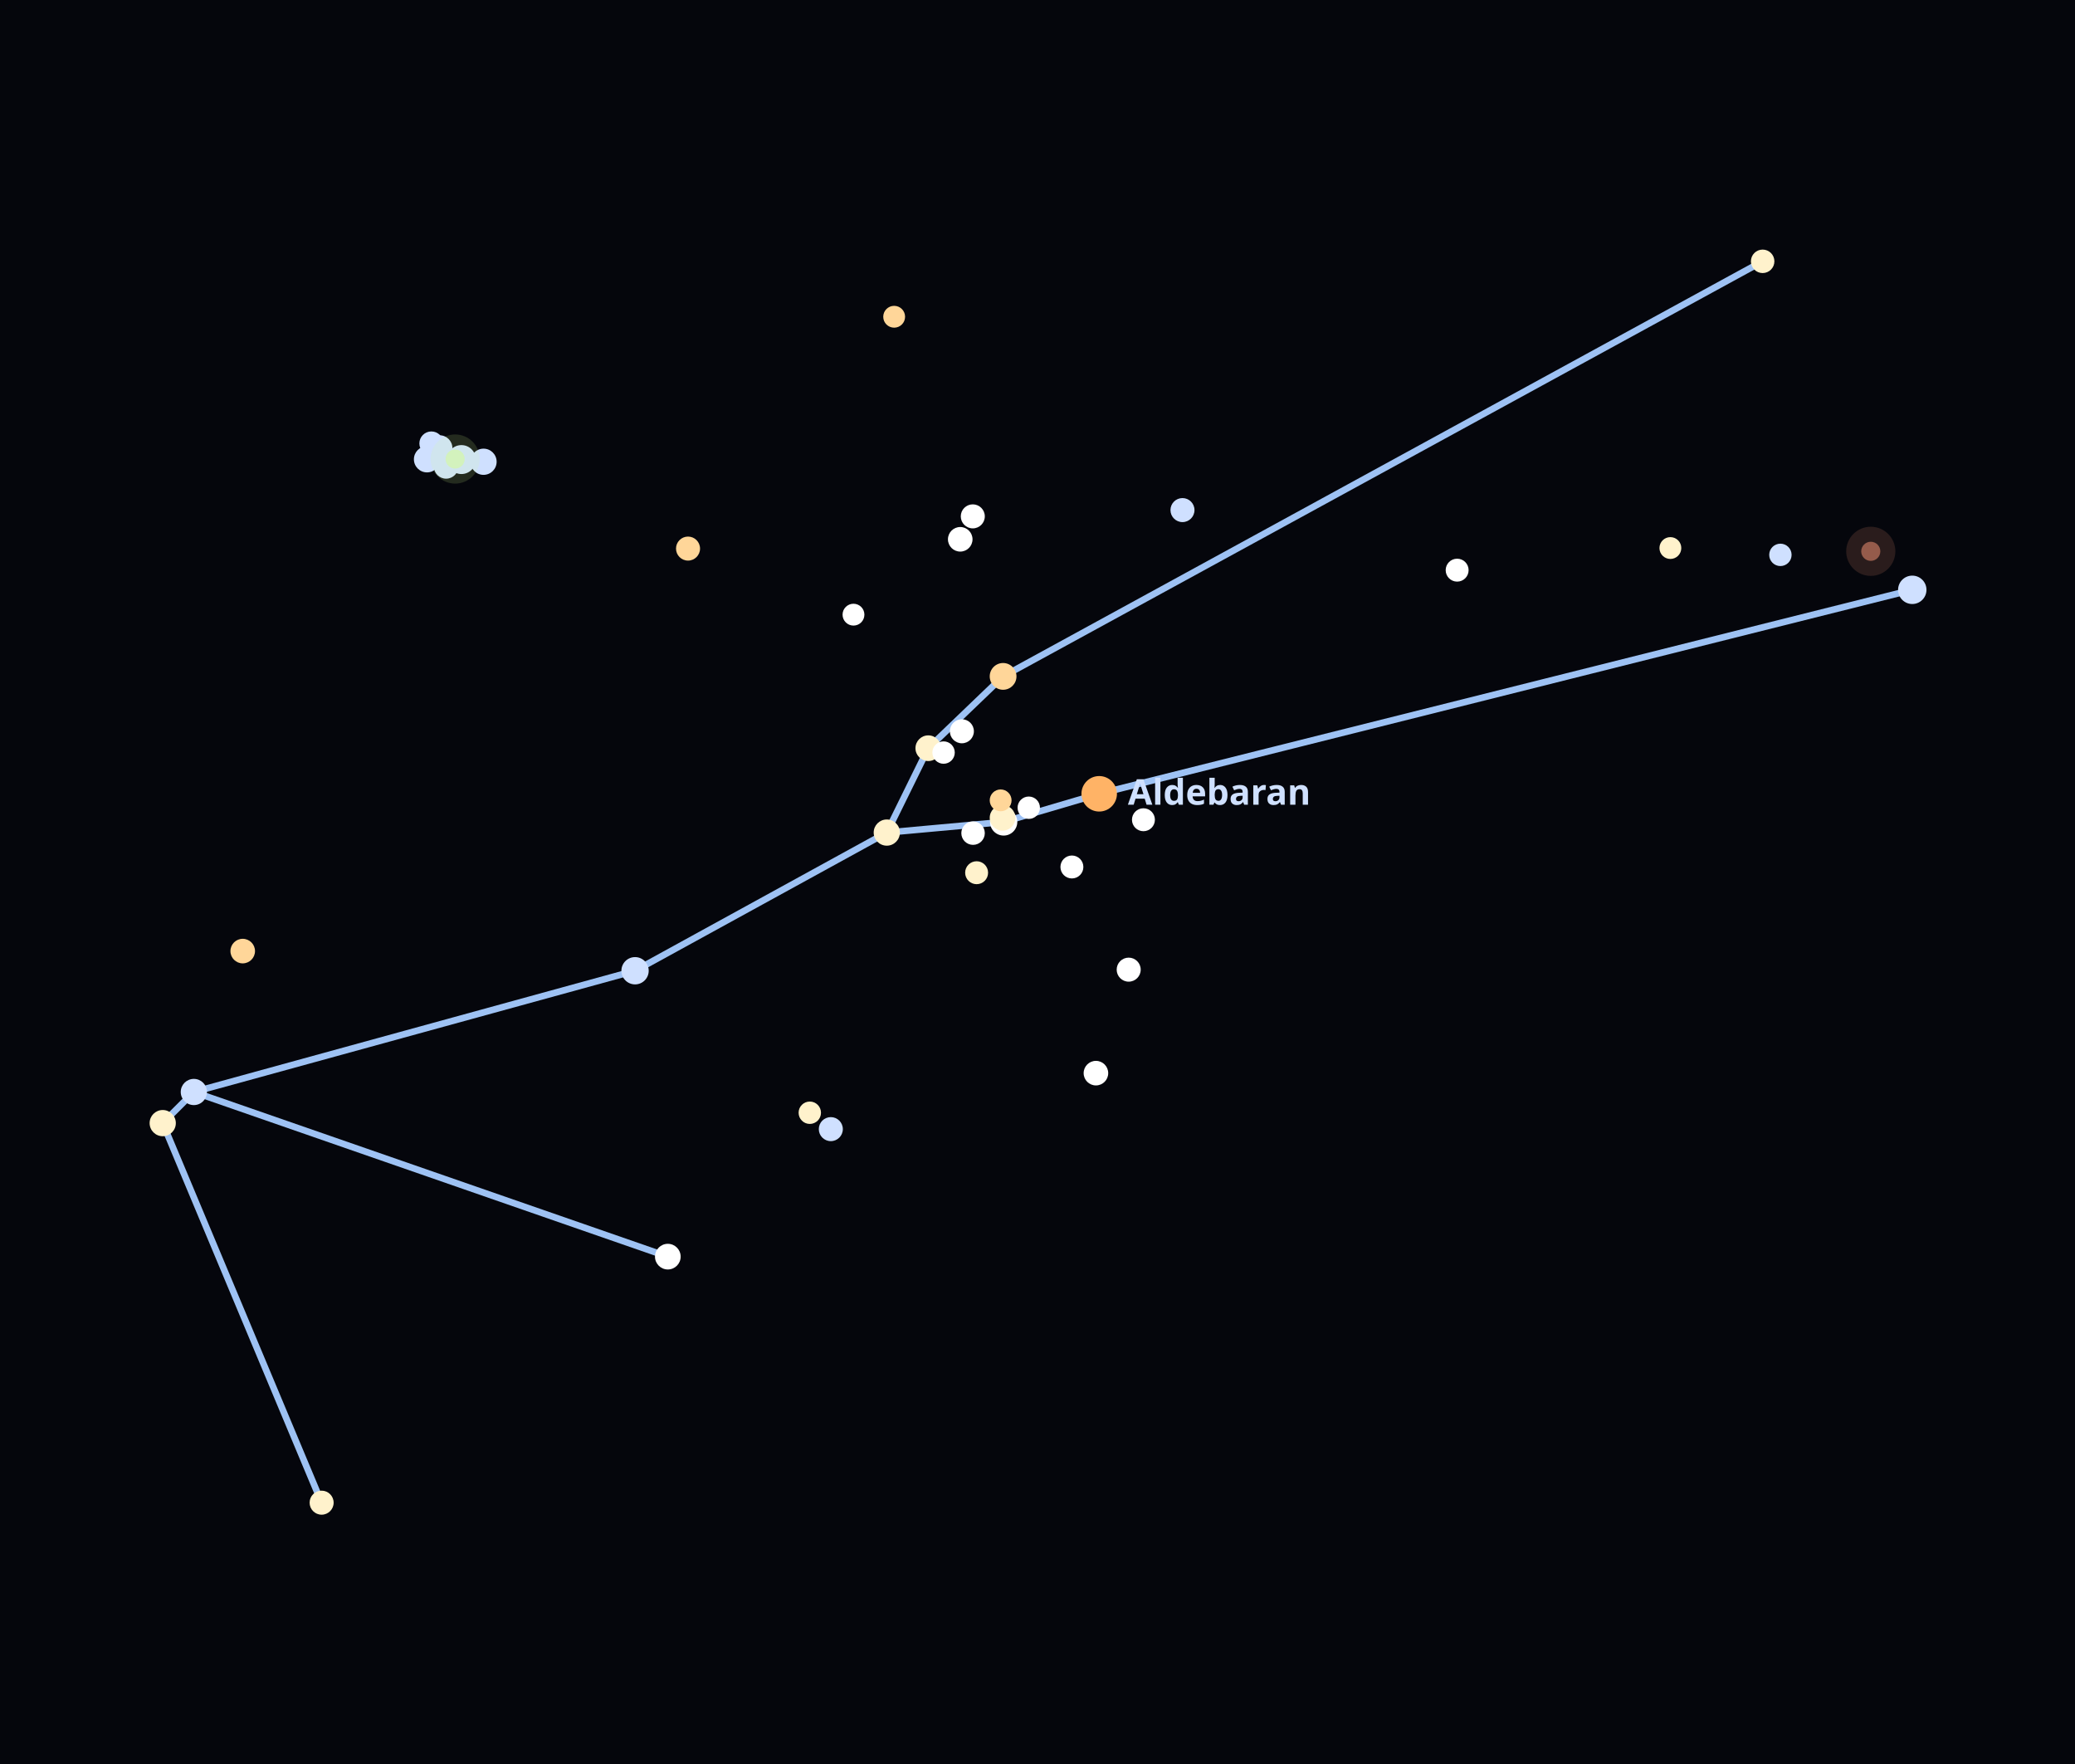
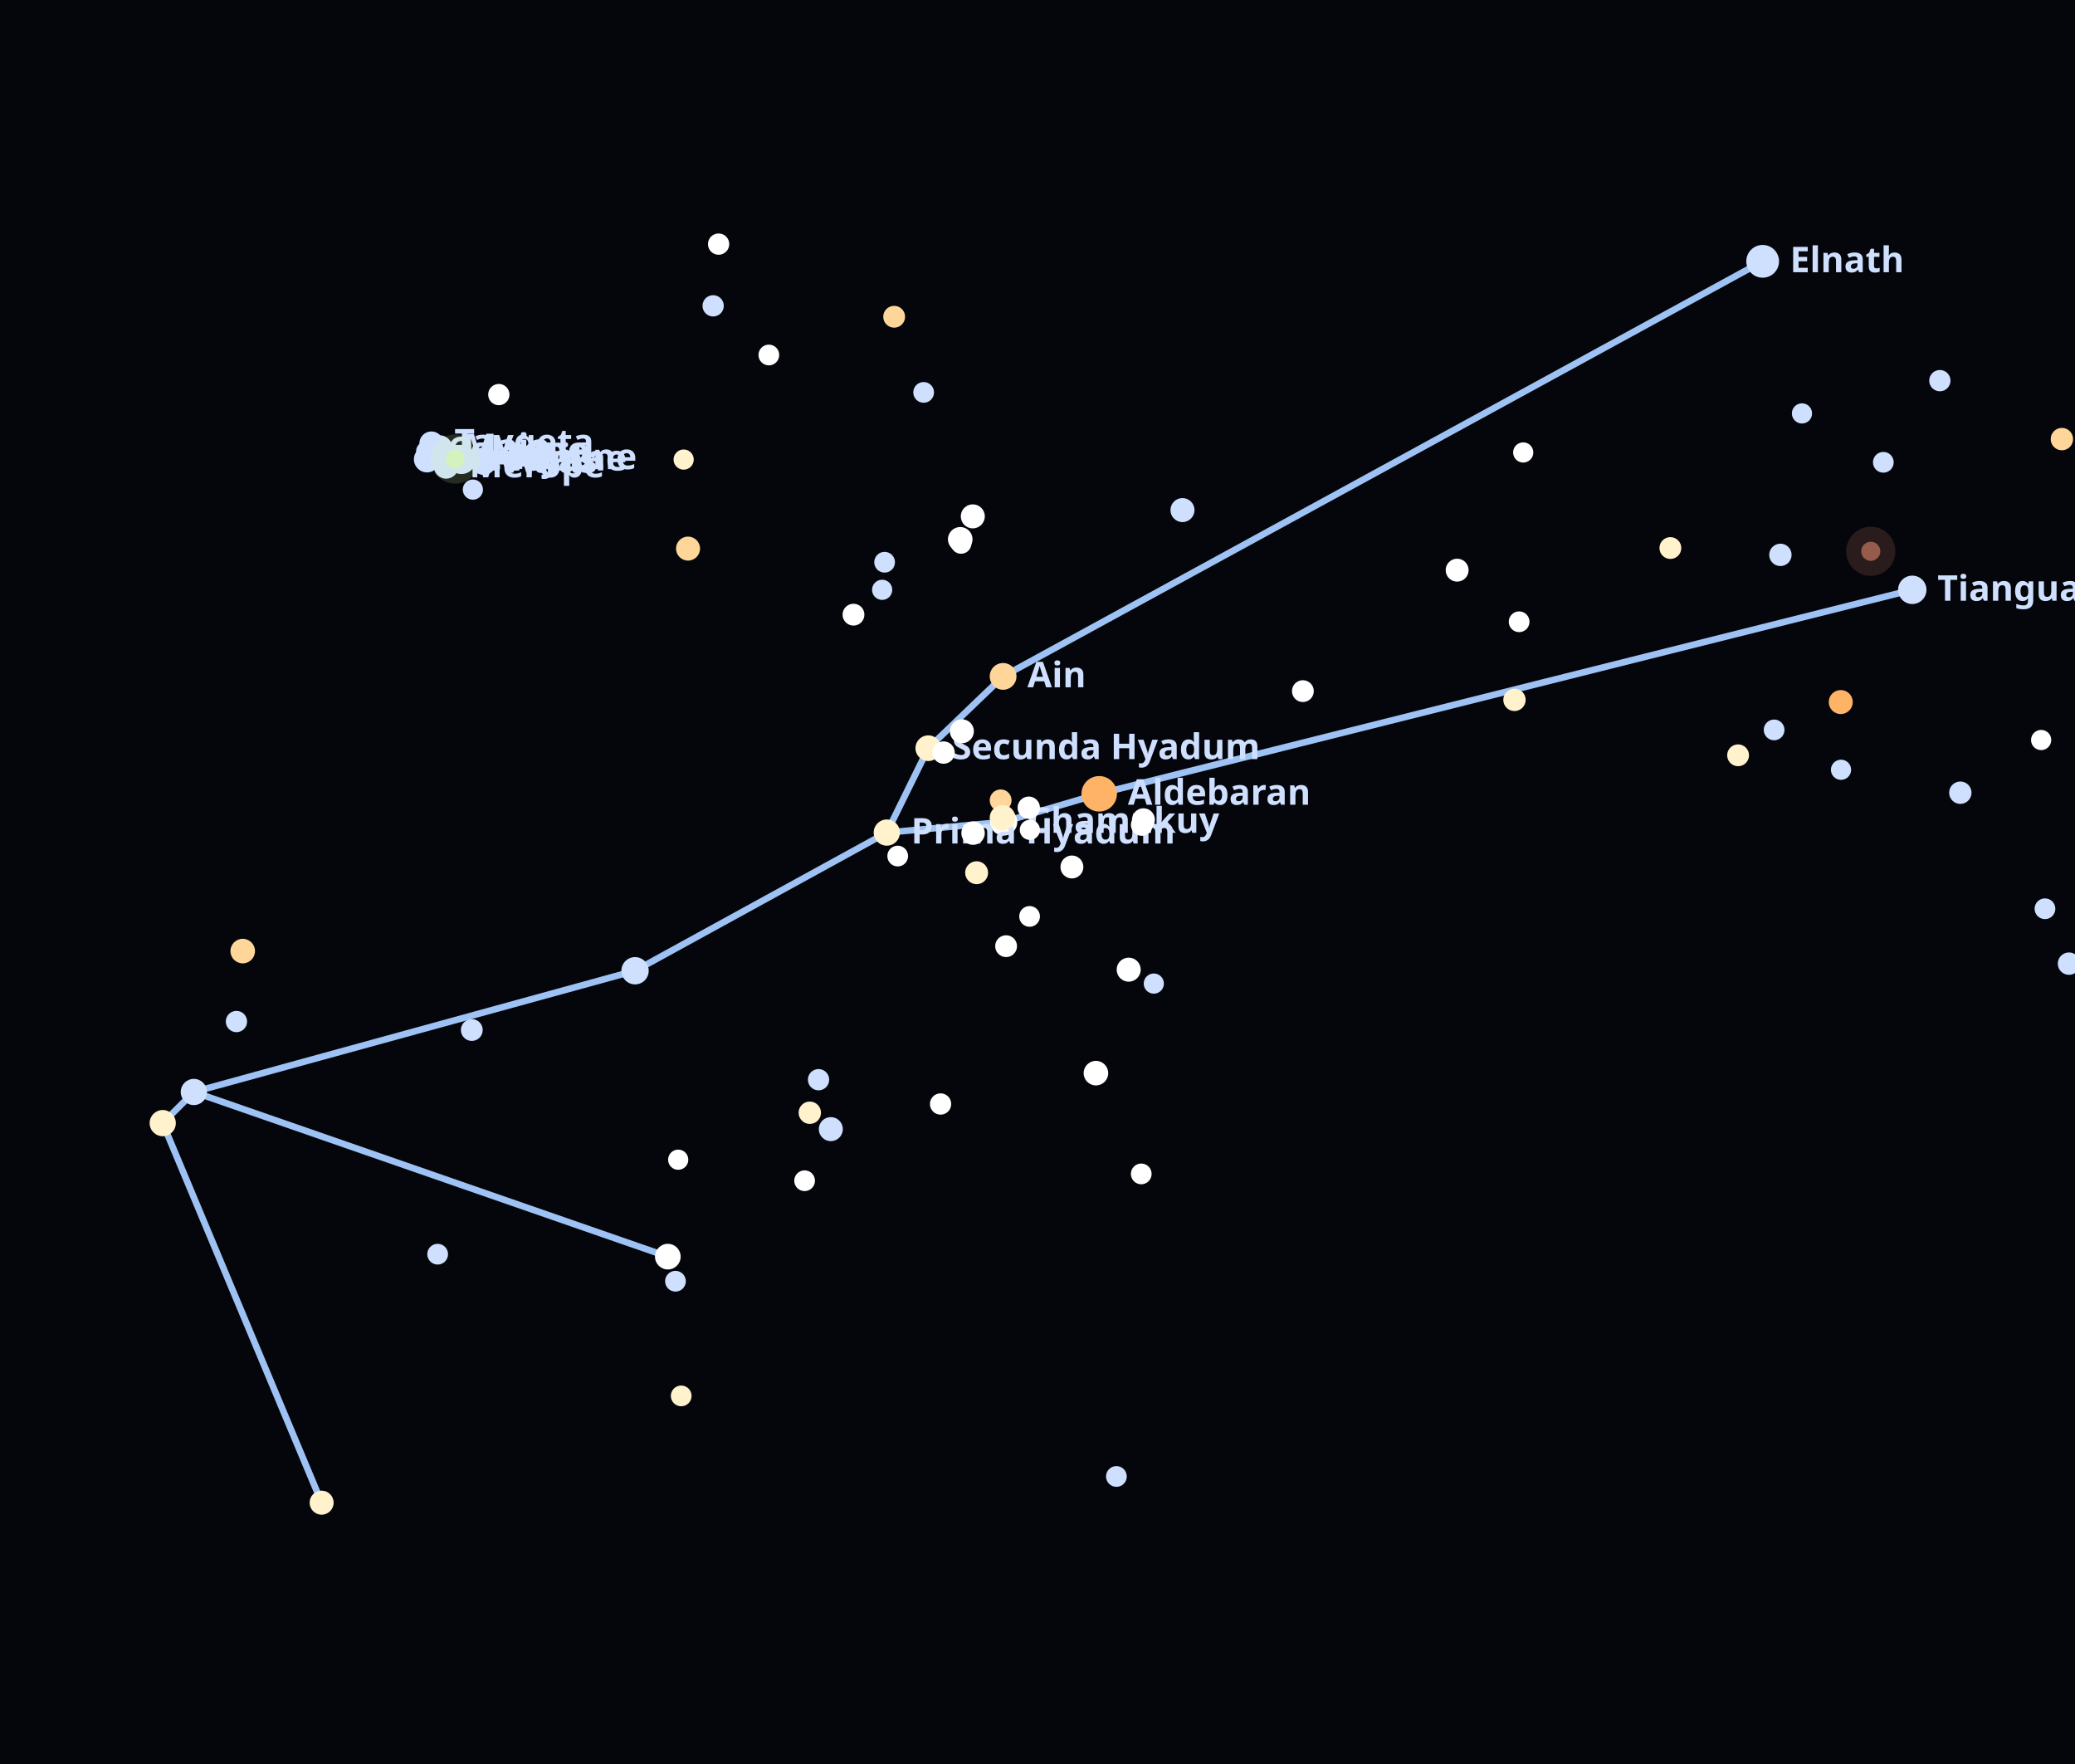
<svg xmlns="http://www.w3.org/2000/svg" viewBox="0 0 760 646" font-family="Audiowide, Segoe UI, sans-serif">
  <rect width="760" height="646" fill="#05060c" />
-   <polyline class="fig-line" points="700.4,216.0 402.6,290.7 367.6,301.0 324.8,304.9 340.0,274.0 367.4,247.7 645.6,95.7" fill="none" stroke="#a6ccff" stroke-width="2.4" stroke-opacity="0.95" stroke-linejoin="round" data-seq="26451,21421,20894,20205,20455,20889,-900000" />
+   <polyline class="fig-line" points="700.4,216.0 402.6,290.7 367.6,301.0 324.8,304.9 340.0,274.0 367.4,247.7 645.6,95.7" fill="none" stroke="#a6ccff" stroke-width="2.4" stroke-opacity="0.95" stroke-linejoin="round" data-seq="26451,21421,20894,20205,20455,20889,25428" />
  <polyline class="fig-line" points="324.8,304.9 232.6,355.5 71.0,399.9 244.6,460.2" fill="none" stroke="#a6ccff" stroke-width="2.4" stroke-opacity="0.95" stroke-linejoin="round" data-seq="20205,18724,16083,18907" />
  <polyline class="fig-line" points="71.0,399.9 59.6,411.3 117.8,550.3" fill="none" stroke="#a6ccff" stroke-width="2.4" stroke-opacity="0.95" stroke-linejoin="round" data-seq="16083,15900,16852" />
-   <circle class="star" cx="700.4" cy="216.0" r="5.2" fill="#cfe0ff" data-name="HIP 26451" data-meta="mag 2.97" data-vid="26451" />
+   <circle class="star" cx="700.4" cy="216.0" r="5.2" fill="#cfe0ff" data-name="Tianguan" data-meta="mag 2.97" data-vid="26451" />
+   <text class="star-label" x="709.6" y="220.0" fill="#cfe0ff" font-size="13" font-weight="bold" data-vid="26451">Tianguan</text>
  <circle class="star" cx="402.6" cy="290.7" r="6.5" fill="#ffb366" data-name="Aldebaran" data-meta="mag 0.87" data-vid="21421" />
  <text class="star-label" x="413.1" y="294.7" fill="#cfe0ff" font-size="13" font-weight="bold" data-vid="21421">Aldebaran</text>
-   <circle class="star" cx="367.6" cy="301.0" r="5.0" fill="#ffffff" data-name="HIP 20894" data-meta="mag 3.4" data-vid="20894" />
-   <circle class="star" cx="324.8" cy="304.9" r="4.8" fill="#fff2cc" data-name="HIP 20205" data-meta="mag 3.65" data-vid="20205" />
-   <circle class="star" cx="340.0" cy="274.0" r="4.7" fill="#fff2cc" data-name="HIP 20455" data-meta="mag 3.77" data-vid="20455" />
-   <circle class="star" cx="367.4" cy="247.7" r="4.9" fill="#ffd699" data-name="HIP 20889" data-meta="mag 3.53" data-vid="20889" />
-   <circle class="star" cx="645.6" cy="95.7" r="4.3" fill="#fff2cc" data-name="HIP -900000" data-meta="mag 4.5" data-vid="-900000" />
+   <circle class="star" cx="367.6" cy="301.0" r="5.0" fill="#ffffff" data-name="Chamukuy" data-meta="mag 3.4" data-vid="20894" />
+   <text class="star-label" x="376.6" y="305.0" fill="#cfe0ff" font-size="13" font-weight="bold" data-vid="20894">Chamukuy</text>
+   <circle class="star" cx="324.8" cy="304.9" r="4.8" fill="#fff2cc" data-name="Prima Hyadum" data-meta="mag 3.65" data-vid="20205" />
+   <text class="star-label" x="333.7" y="308.9" fill="#cfe0ff" font-size="13" font-weight="bold" data-vid="20205">Prima Hyadum</text>
+   <circle class="star" cx="340.0" cy="274.0" r="4.7" fill="#fff2cc" data-name="Secunda Hyadum" data-meta="mag 3.77" data-vid="20455" />
+   <text class="star-label" x="348.7" y="278.0" fill="#cfe0ff" font-size="13" font-weight="bold" data-vid="20455">Secunda Hyadum</text>
+   <circle class="star" cx="367.4" cy="247.7" r="4.9" fill="#ffd699" data-name="Ain" data-meta="mag 3.53" data-vid="20889" />
+   <text class="star-label" x="376.3" y="251.7" fill="#cfe0ff" font-size="13" font-weight="bold" data-vid="20889">Ain</text>
+   <circle class="star" cx="645.6" cy="95.7" r="6.0" fill="#cfe0ff" data-name="Elnath" data-meta="mag 1.65" data-vid="25428" />
+   <text class="star-label" x="655.6" y="99.7" fill="#cfe0ff" font-size="13" font-weight="bold" data-vid="25428">Elnath</text>
  <circle class="star" cx="232.6" cy="355.5" r="5.0" fill="#cfe0ff" data-name="HIP 18724" data-meta="mag 3.41" data-vid="18724" />
  <circle class="star" cx="71.0" cy="399.9" r="4.8" fill="#cfe0ff" data-name="HIP 16083" data-meta="mag 3.73" data-vid="16083" />
  <circle class="star" cx="244.6" cy="460.2" r="4.7" fill="#ffffff" data-name="HIP 18907" data-meta="mag 3.91" data-vid="18907" />
  <circle class="star" cx="59.6" cy="411.3" r="4.8" fill="#fff2cc" data-name="HIP 15900" data-meta="mag 3.61" data-vid="15900" />
  <circle class="star" cx="117.8" cy="550.3" r="4.4" fill="#fff2cc" data-name="HIP 16852" data-meta="mag 4.29" data-vid="16852" />
-   <circle class="star" cx="599.3" cy="-184.5" r="7.0" fill="#fff2cc" data-name="Elnath" data-meta="mag 0.08" data-vid="24608" />
-   <text class="star-label" x="610.2" y="-180.5" fill="#cfe0ff" font-size="13" font-weight="bold" data-vid="24608">Elnath</text>
-   <circle class="star" cx="169.0" cy="168.3" r="5.3" fill="#cfe0ff" data-name="HIP 17702" data-meta="mag 2.85" data-vid="17702" />
-   <circle class="star" cx="177.1" cy="169.1" r="4.8" fill="#cfe0ff" data-name="HIP 17847" data-meta="mag 3.62" data-vid="17847" />
-   <circle class="star" cx="156.4" cy="168.2" r="4.8" fill="#cfe0ff" data-name="HIP 17499" data-meta="mag 3.72" data-vid="17499" />
+   <circle class="star" cx="86.6" cy="374.1" r="3.9" fill="#cfe0ff" data-name="HIP 16322" data-meta="mag 5.14" data-vid="16322" />
+   <circle class="star" cx="88.9" cy="348.3" r="4.5" fill="#ffd699" data-name="HIP 16369" data-meta="mag 4.14" data-vid="16369" />
+   <circle class="star" cx="156.1" cy="165.3" r="3.7" fill="#cfe0ff" data-name="Celaeno" data-meta="mag 5.45" data-vid="17489" />
+   <text class="star-label" x="163.8" y="169.3" fill="#cfe0ff" font-size="13" font-weight="bold" data-vid="17489">Celaeno</text>
+   <circle class="star" cx="156.4" cy="168.2" r="4.8" fill="#cfe0ff" data-name="Electra" data-meta="mag 3.72" data-vid="17499" />
+   <text class="star-label" x="165.2" y="172.2" fill="#cfe0ff" font-size="13" font-weight="bold" data-vid="17499">Electra</text>
+   <circle class="star" cx="158.0" cy="162.4" r="4.4" fill="#cfe0ff" data-name="Taygeta" data-meta="mag 4.3" data-vid="17531" />
+   <text class="star-label" x="166.4" y="166.4" fill="#cfe0ff" font-size="13" font-weight="bold" data-vid="17531">Taygeta</text>
+   <circle class="star" cx="160.3" cy="459.3" r="3.8" fill="#cfe0ff" data-name="HIP 17563" data-meta="mag 5.34" data-vid="17563" />
+   <circle class="star" cx="161.0" cy="164.1" r="4.7" fill="#cfe0ff" data-name="Maia" data-meta="mag 3.87" data-vid="17573" />
+   <text class="star-label" x="169.7" y="168.1" fill="#cfe0ff" font-size="13" font-weight="bold" data-vid="17573">Maia</text>
+   <circle class="star" cx="163.4" cy="170.8" r="4.5" fill="#cfe0ff" data-name="Merope" data-meta="mag 4.14" data-vid="17608" />
+   <text class="star-label" x="171.9" y="174.8" fill="#cfe0ff" font-size="13" font-weight="bold" data-vid="17608">Merope</text>
+   <circle class="star" cx="169.0" cy="168.3" r="5.3" fill="#cfe0ff" data-name="Alcyone" data-meta="mag 2.85" data-vid="17702" />
+   <text class="star-label" x="178.3" y="172.3" fill="#cfe0ff" font-size="13" font-weight="bold" data-vid="17702">Alcyone</text>
+   <circle class="star" cx="172.8" cy="377.2" r="4.0" fill="#cfe0ff" data-name="HIP 17771" data-meta="mag 5.08" data-vid="17771" />
+   <circle class="star" cx="173.2" cy="179.3" r="3.7" fill="#cfe0ff" data-name="HIP 17776" data-meta="mag 5.44" data-vid="17776" />
+   <circle class="star" cx="177.1" cy="169.1" r="4.8" fill="#cfe0ff" data-name="Atlas" data-meta="mag 3.62" data-vid="17847" />
+   <text class="star-label" x="185.9" y="173.1" fill="#cfe0ff" font-size="13" font-weight="bold" data-vid="17847">Atlas</text>
+   <circle class="star" cx="177.2" cy="167.8" r="4.0" fill="#cfe0ff" data-name="Pleione" data-meta="mag 5.05" data-vid="17851" />
+   <text class="star-label" x="185.2" y="171.8" fill="#cfe0ff" font-size="13" font-weight="bold" data-vid="17851">Pleione</text>
+   <circle class="star" cx="182.7" cy="144.5" r="3.9" fill="#ffffff" data-name="HIP 17954" data-meta="mag 5.24" data-vid="17954" />
+   <circle class="star" cx="247.4" cy="469.2" r="3.8" fill="#cfe0ff" data-name="HIP 18957" data-meta="mag 5.32" data-vid="18957" />
+   <circle class="star" cx="248.4" cy="424.7" r="3.7" fill="#ffffff" data-name="HIP 18975" data-meta="mag 5.45" data-vid="18975" />
+   <circle class="star" cx="249.5" cy="511.2" r="3.8" fill="#fff2cc" data-name="HIP 18993" data-meta="mag 5.36" data-vid="18993" />
+   <circle class="star" cx="250.4" cy="168.3" r="3.7" fill="#fff2cc" data-name="HIP 19009" data-meta="mag 5.46" data-vid="19009" />
+   <circle class="star" cx="252.0" cy="200.9" r="4.4" fill="#ffd699" data-name="HIP 19038" data-meta="mag 4.36" data-vid="19038" />
+   <circle class="star" cx="261.2" cy="112.0" r="3.9" fill="#cfe0ff" data-name="HIP 19171" data-meta="mag 5.18" data-vid="19171" />
+   <circle class="star" cx="263.2" cy="89.4" r="3.9" fill="#ffffff" data-name="HIP 19205" data-meta="mag 5.21" data-vid="19205" />
+   <circle class="star" cx="281.6" cy="130.0" r="3.8" fill="#ffffff" data-name="HIP 19513" data-meta="mag 5.39" data-vid="19513" />
+   <circle class="star" cx="294.7" cy="432.4" r="3.8" fill="#ffffff" data-name="HIP 19719" data-meta="mag 5.29" data-vid="19719" />
+   <circle class="star" cx="296.6" cy="407.5" r="4.1" fill="#fff2cc" data-name="HIP 19740" data-meta="mag 4.84" data-vid="19740" />
+   <circle class="star" cx="299.8" cy="395.4" r="3.9" fill="#cfe0ff" data-name="HIP 19799" data-meta="mag 5.22" data-vid="19799" />
+   <circle class="star" cx="304.3" cy="413.5" r="4.4" fill="#cfe0ff" data-name="HIP 19860" data-meta="mag 4.27" data-vid="19860" />
+   <circle class="star" cx="312.6" cy="225.1" r="4.0" fill="#ffffff" data-name="HIP 19990" data-meta="mag 4.93" data-vid="19990" />
+   <circle class="star" cx="323.1" cy="216.0" r="3.7" fill="#cfe0ff" data-name="HIP 20171" data-meta="mag 5.5" data-vid="20171" />
+   <circle class="star" cx="324.0" cy="205.9" r="3.8" fill="#cfe0ff" data-name="HIP 20186" data-meta="mag 5.34" data-vid="20186" />
+   <circle class="star" cx="327.5" cy="116.0" r="4.0" fill="#ffd699" data-name="HIP 20250" data-meta="mag 4.97" data-vid="20250" />
+   <circle class="star" cx="328.8" cy="313.5" r="3.8" fill="#ffffff" data-name="HIP 20261" data-meta="mag 5.26" data-vid="20261" />
+   <circle class="star" cx="338.3" cy="143.7" r="3.8" fill="#cfe0ff" data-name="HIP 20430" data-meta="mag 5.38" data-vid="20430" />
+   <circle class="star" cx="344.5" cy="404.3" r="3.9" fill="#ffffff" data-name="HIP 20522" data-meta="mag 5.1" data-vid="20522" />
+   <circle class="star" cx="345.6" cy="275.6" r="4.1" fill="#ffffff" data-name="HIP 20542" data-meta="mag 4.8" data-vid="20542" />
+   <circle class="star" cx="351.7" cy="197.5" r="4.5" fill="#ffffff" data-name="HIP 20635" data-meta="mag 4.21" data-vid="20635" />
+   <circle class="star" cx="352.0" cy="199.0" r="3.8" fill="#ffffff" data-name="HIP 20641" data-meta="mag 5.27" data-vid="20641" />
+   <circle class="star" cx="352.3" cy="267.8" r="4.4" fill="#ffffff" data-name="HIP 20648" data-meta="mag 4.3" data-vid="20648" />
+   <circle class="star" cx="356.3" cy="189.1" r="4.4" fill="#ffffff" data-name="HIP 20711" data-meta="mag 4.28" data-vid="20711" />
+   <circle class="star" cx="356.4" cy="305.1" r="4.3" fill="#ffffff" data-name="HIP 20713" data-meta="mag 4.48" data-vid="20713" />
+   <circle class="star" cx="357.7" cy="319.6" r="4.2" fill="#fff2cc" data-name="HIP 20732" data-meta="mag 4.69" data-vid="20732" />
+   <circle class="star" cx="366.5" cy="293.1" r="4.0" fill="#ffd699" data-name="HIP 20877" data-meta="mag 4.96" data-vid="20877" />
  <circle class="star" cx="367.2" cy="299.5" r="4.7" fill="#fff2cc" data-name="HIP 20885" data-meta="mag 3.84" data-vid="20885" />
-   <circle class="star" cx="161.0" cy="164.1" r="4.7" fill="#cfe0ff" data-name="HIP 17573" data-meta="mag 3.87" data-vid="17573" />
-   <circle class="star" cx="88.9" cy="348.3" r="4.5" fill="#ffd699" data-name="HIP 16369" data-meta="mag 4.14" data-vid="16369" />
-   <circle class="star" cx="163.4" cy="170.8" r="4.5" fill="#cfe0ff" data-name="HIP 17608" data-meta="mag 4.14" data-vid="17608" />
-   <circle class="star" cx="351.7" cy="197.5" r="4.5" fill="#ffffff" data-name="HIP 20635" data-meta="mag 4.21" data-vid="20635" />
+   <circle class="star" cx="368.5" cy="346.5" r="4.0" fill="#ffffff" data-name="HIP 20901" data-meta="mag 5.02" data-vid="20901" />
+   <circle class="star" cx="376.8" cy="295.8" r="4.1" fill="#ffffff" data-name="HIP 21029" data-meta="mag 4.78" data-vid="21029" />
+   <circle class="star" cx="377.1" cy="335.6" r="3.8" fill="#ffffff" data-name="HIP 21036" data-meta="mag 5.4" data-vid="21036" />
+   <circle class="star" cx="377.2" cy="303.9" r="3.7" fill="#ffffff" data-name="HIP 21039" data-meta="mag 5.47" data-vid="21039" />
+   <circle class="star" cx="392.6" cy="317.5" r="4.2" fill="#ffffff" data-name="HIP 21273" data-meta="mag 4.65" data-vid="21273" />
  <circle class="star" cx="401.4" cy="393.0" r="4.5" fill="#ffffff" data-name="HIP 21402" data-meta="mag 4.25" data-vid="21402" />
-   <circle class="star" cx="304.3" cy="413.5" r="4.4" fill="#cfe0ff" data-name="HIP 19860" data-meta="mag 4.27" data-vid="19860" />
+   <circle class="star" cx="408.9" cy="540.7" r="3.8" fill="#cfe0ff" data-name="HIP 21515" data-meta="mag 5.32" data-vid="21515" />
  <circle class="star" cx="413.4" cy="355.1" r="4.4" fill="#ffffff" data-name="HIP 21589" data-meta="mag 4.27" data-vid="21589" />
+   <circle class="star" cx="418.0" cy="429.9" r="3.8" fill="#ffffff" data-name="HIP 21670" data-meta="mag 5.38" data-vid="21670" />
+   <circle class="star" cx="418.2" cy="302.1" r="4.0" fill="#ffffff" data-name="HIP 21673" data-meta="mag 5.08" data-vid="21673" />
+   <circle class="star" cx="418.8" cy="300.2" r="4.2" fill="#ffffff" data-name="HIP 21683" data-meta="mag 4.67" data-vid="21683" />
+   <circle class="star" cx="422.6" cy="360.2" r="3.7" fill="#cfe0ff" data-name="HIP 21735" data-meta="mag 5.45" data-vid="21735" />
  <circle class="star" cx="433.1" cy="186.8" r="4.4" fill="#cfe0ff" data-name="HIP 21881" data-meta="mag 4.27" data-vid="21881" />
-   <circle class="star" cx="356.3" cy="189.1" r="4.4" fill="#ffffff" data-name="HIP 20711" data-meta="mag 4.28" data-vid="20711" />
-   <circle class="star" cx="158.0" cy="162.4" r="4.4" fill="#cfe0ff" data-name="HIP 17531" data-meta="mag 4.3" data-vid="17531" />
-   <circle class="star" cx="352.3" cy="267.8" r="4.4" fill="#ffffff" data-name="HIP 20648" data-meta="mag 4.3" data-vid="20648" />
-   <circle class="star" cx="252.0" cy="200.9" r="4.4" fill="#ffd699" data-name="HIP 19038" data-meta="mag 4.36" data-vid="19038" />
-   <circle class="star" cx="356.4" cy="305.1" r="4.3" fill="#ffffff" data-name="HIP 20713" data-meta="mag 4.48" data-vid="20713" />
+   <circle class="star" cx="477.2" cy="253.1" r="4.0" fill="#ffffff" data-name="HIP 22565" data-meta="mag 5.08" data-vid="22565" />
  <circle class="star" cx="533.7" cy="208.8" r="4.2" fill="#ffffff" data-name="HIP 23497" data-meta="mag 4.62" data-vid="23497" />
-   <circle class="star" cx="392.6" cy="317.5" r="4.2" fill="#ffffff" data-name="HIP 21273" data-meta="mag 4.65" data-vid="21273" />
-   <circle class="star" cx="418.8" cy="300.2" r="4.2" fill="#ffffff" data-name="HIP 21683" data-meta="mag 4.67" data-vid="21683" />
-   <circle class="star" cx="357.7" cy="319.6" r="4.2" fill="#fff2cc" data-name="HIP 20732" data-meta="mag 4.69" data-vid="20732" />
-   <circle class="star" cx="376.8" cy="295.8" r="4.1" fill="#ffffff" data-name="HIP 21029" data-meta="mag 4.78" data-vid="21029" />
-   <circle class="star" cx="345.6" cy="275.6" r="4.1" fill="#ffffff" data-name="HIP 20542" data-meta="mag 4.8" data-vid="20542" />
-   <circle class="star" cx="296.6" cy="407.5" r="4.1" fill="#fff2cc" data-name="HIP 19740" data-meta="mag 4.84" data-vid="19740" />
+   <circle class="star" cx="554.7" cy="256.3" r="4.1" fill="#fff2cc" data-name="HIP 23835" data-meta="mag 4.91" data-vid="23835" />
+   <circle class="star" cx="556.4" cy="227.7" r="3.8" fill="#ffffff" data-name="HIP 23871" data-meta="mag 5.28" data-vid="23871" />
+   <circle class="star" cx="557.9" cy="165.7" r="3.7" fill="#ffffff" data-name="HIP 23900" data-meta="mag 5.5" data-vid="23900" />
+   <circle class="star" cx="611.8" cy="200.7" r="4.0" fill="#fff2cc" data-name="HIP 24822" data-meta="mag 4.96" data-vid="24822" />
+   <circle class="star" cx="636.6" cy="276.6" r="4.0" fill="#fff2cc" data-name="HIP 25278" data-meta="mag 5.0" data-vid="25278" />
+   <circle class="star" cx="649.8" cy="267.3" r="3.8" fill="#cfe0ff" data-name="HIP 25499" data-meta="mag 5.4" data-vid="25499" />
  <circle class="star" cx="652.1" cy="203.2" r="4.1" fill="#cfe0ff" data-name="HIP 25539" data-meta="mag 4.88" data-vid="25539" />
-   <circle class="star" cx="312.6" cy="225.1" r="4.0" fill="#ffffff" data-name="HIP 19990" data-meta="mag 4.93" data-vid="19990" />
-   <circle class="star" cx="366.5" cy="293.1" r="4.0" fill="#ffd699" data-name="HIP 20877" data-meta="mag 4.96" data-vid="20877" />
-   <circle class="star" cx="611.8" cy="200.7" r="4.0" fill="#fff2cc" data-name="HIP 24822" data-meta="mag 4.96" data-vid="24822" />
-   <circle class="star" cx="327.5" cy="116.0" r="4.0" fill="#ffd699" data-name="HIP 20250" data-meta="mag 4.97" data-vid="20250" />
+   <circle class="star" cx="660.0" cy="151.4" r="3.7" fill="#cfe0ff" data-name="HIP 25695" data-meta="mag 5.47" data-vid="25695" />
+   <circle class="star" cx="674.2" cy="257.1" r="4.4" fill="#ffb366" data-name="HIP 25945" data-meta="mag 4.32" data-vid="25945" />
+   <circle class="star" cx="674.3" cy="281.9" r="3.7" fill="#cfe0ff" data-name="HIP 25950" data-meta="mag 5.5" data-vid="25950" />
+   <circle class="star" cx="689.8" cy="169.3" r="3.8" fill="#cfe0ff" data-name="HIP 26248" data-meta="mag 5.37" data-vid="26248" />
+   <circle class="star" cx="710.5" cy="139.4" r="3.9" fill="#cfe0ff" data-name="HIP 26640" data-meta="mag 5.18" data-vid="26640" />
+   <circle class="star" cx="718.0" cy="290.3" r="4.1" fill="#cfe0ff" data-name="HIP 26777" data-meta="mag 4.84" data-vid="26777" />
+   <circle class="star" cx="747.6" cy="271.0" r="3.7" fill="#ffffff" data-name="HIP 27338" data-meta="mag 5.47" data-vid="27338" />
+   <circle class="star" cx="749.0" cy="332.8" r="3.8" fill="#cfe0ff" data-name="HIP 27364" data-meta="mag 5.28" data-vid="27364" />
+   <circle class="star" cx="755.2" cy="160.8" r="4.1" fill="#ffd699" data-name="HIP 27468" data-meta="mag 4.88" data-vid="27468" />
+   <circle class="star" cx="757.8" cy="352.9" r="4.1" fill="#cfe0ff" data-name="HIP 27511" data-meta="mag 4.89" data-vid="27511" />
+   <circle class="star" cx="776.0" cy="111.8" r="4.3" fill="#cfe0ff" data-name="HIP 27830" data-meta="mag 4.56" data-vid="27830" />
+   <circle class="star" cx="798.5" cy="138.5" r="4.1" fill="#cfe0ff" data-name="HIP 28237" data-meta="mag 4.81" data-vid="28237" />
  <circle class="star" cx="685.2" cy="201.9" r="9" fill="#ff9b7a" fill-opacity="0.15" data-name="M1" data-meta="Resto de supernova" />
  <circle cx="685.2" cy="201.9" r="3.5" fill="#ff9b7a" fill-opacity="0.5" />
  <circle class="star" cx="166.7" cy="168.1" r="9" fill="#d6ff8c" fill-opacity="0.15" data-name="M45" data-meta="oc" />
  <circle cx="166.7" cy="168.1" r="3.5" fill="#d6ff8c" fill-opacity="0.5" />
</svg>
